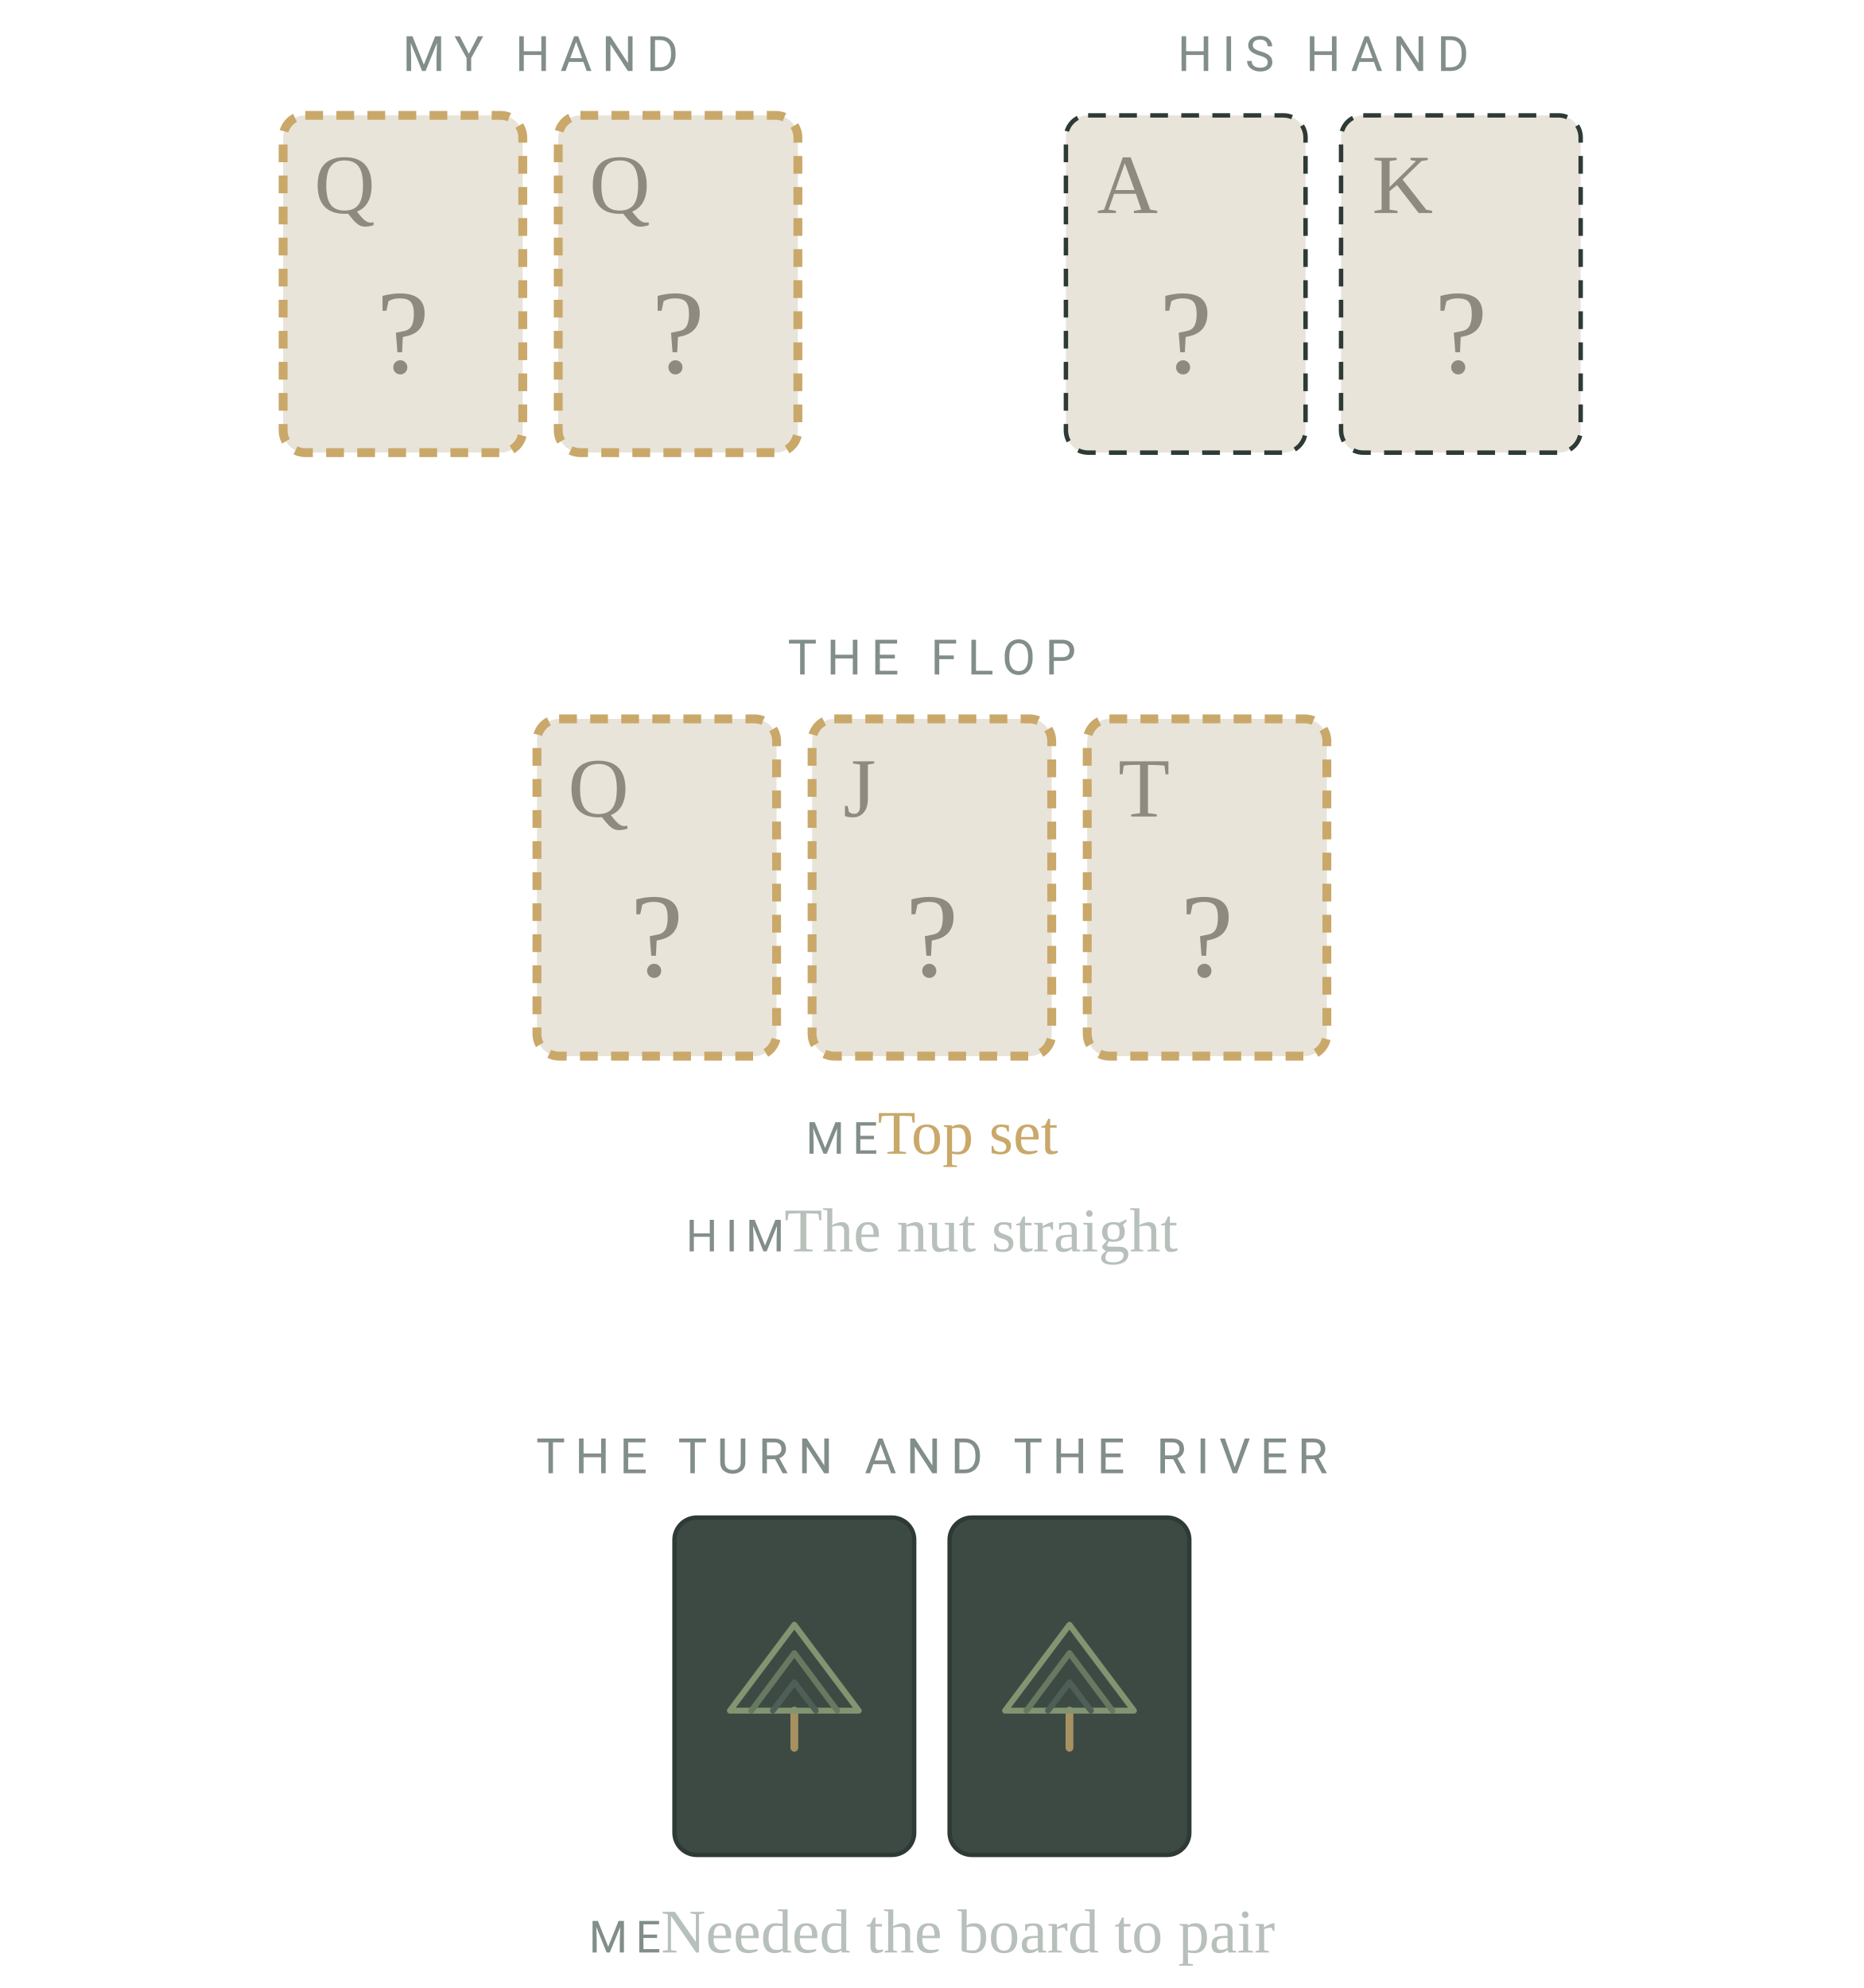
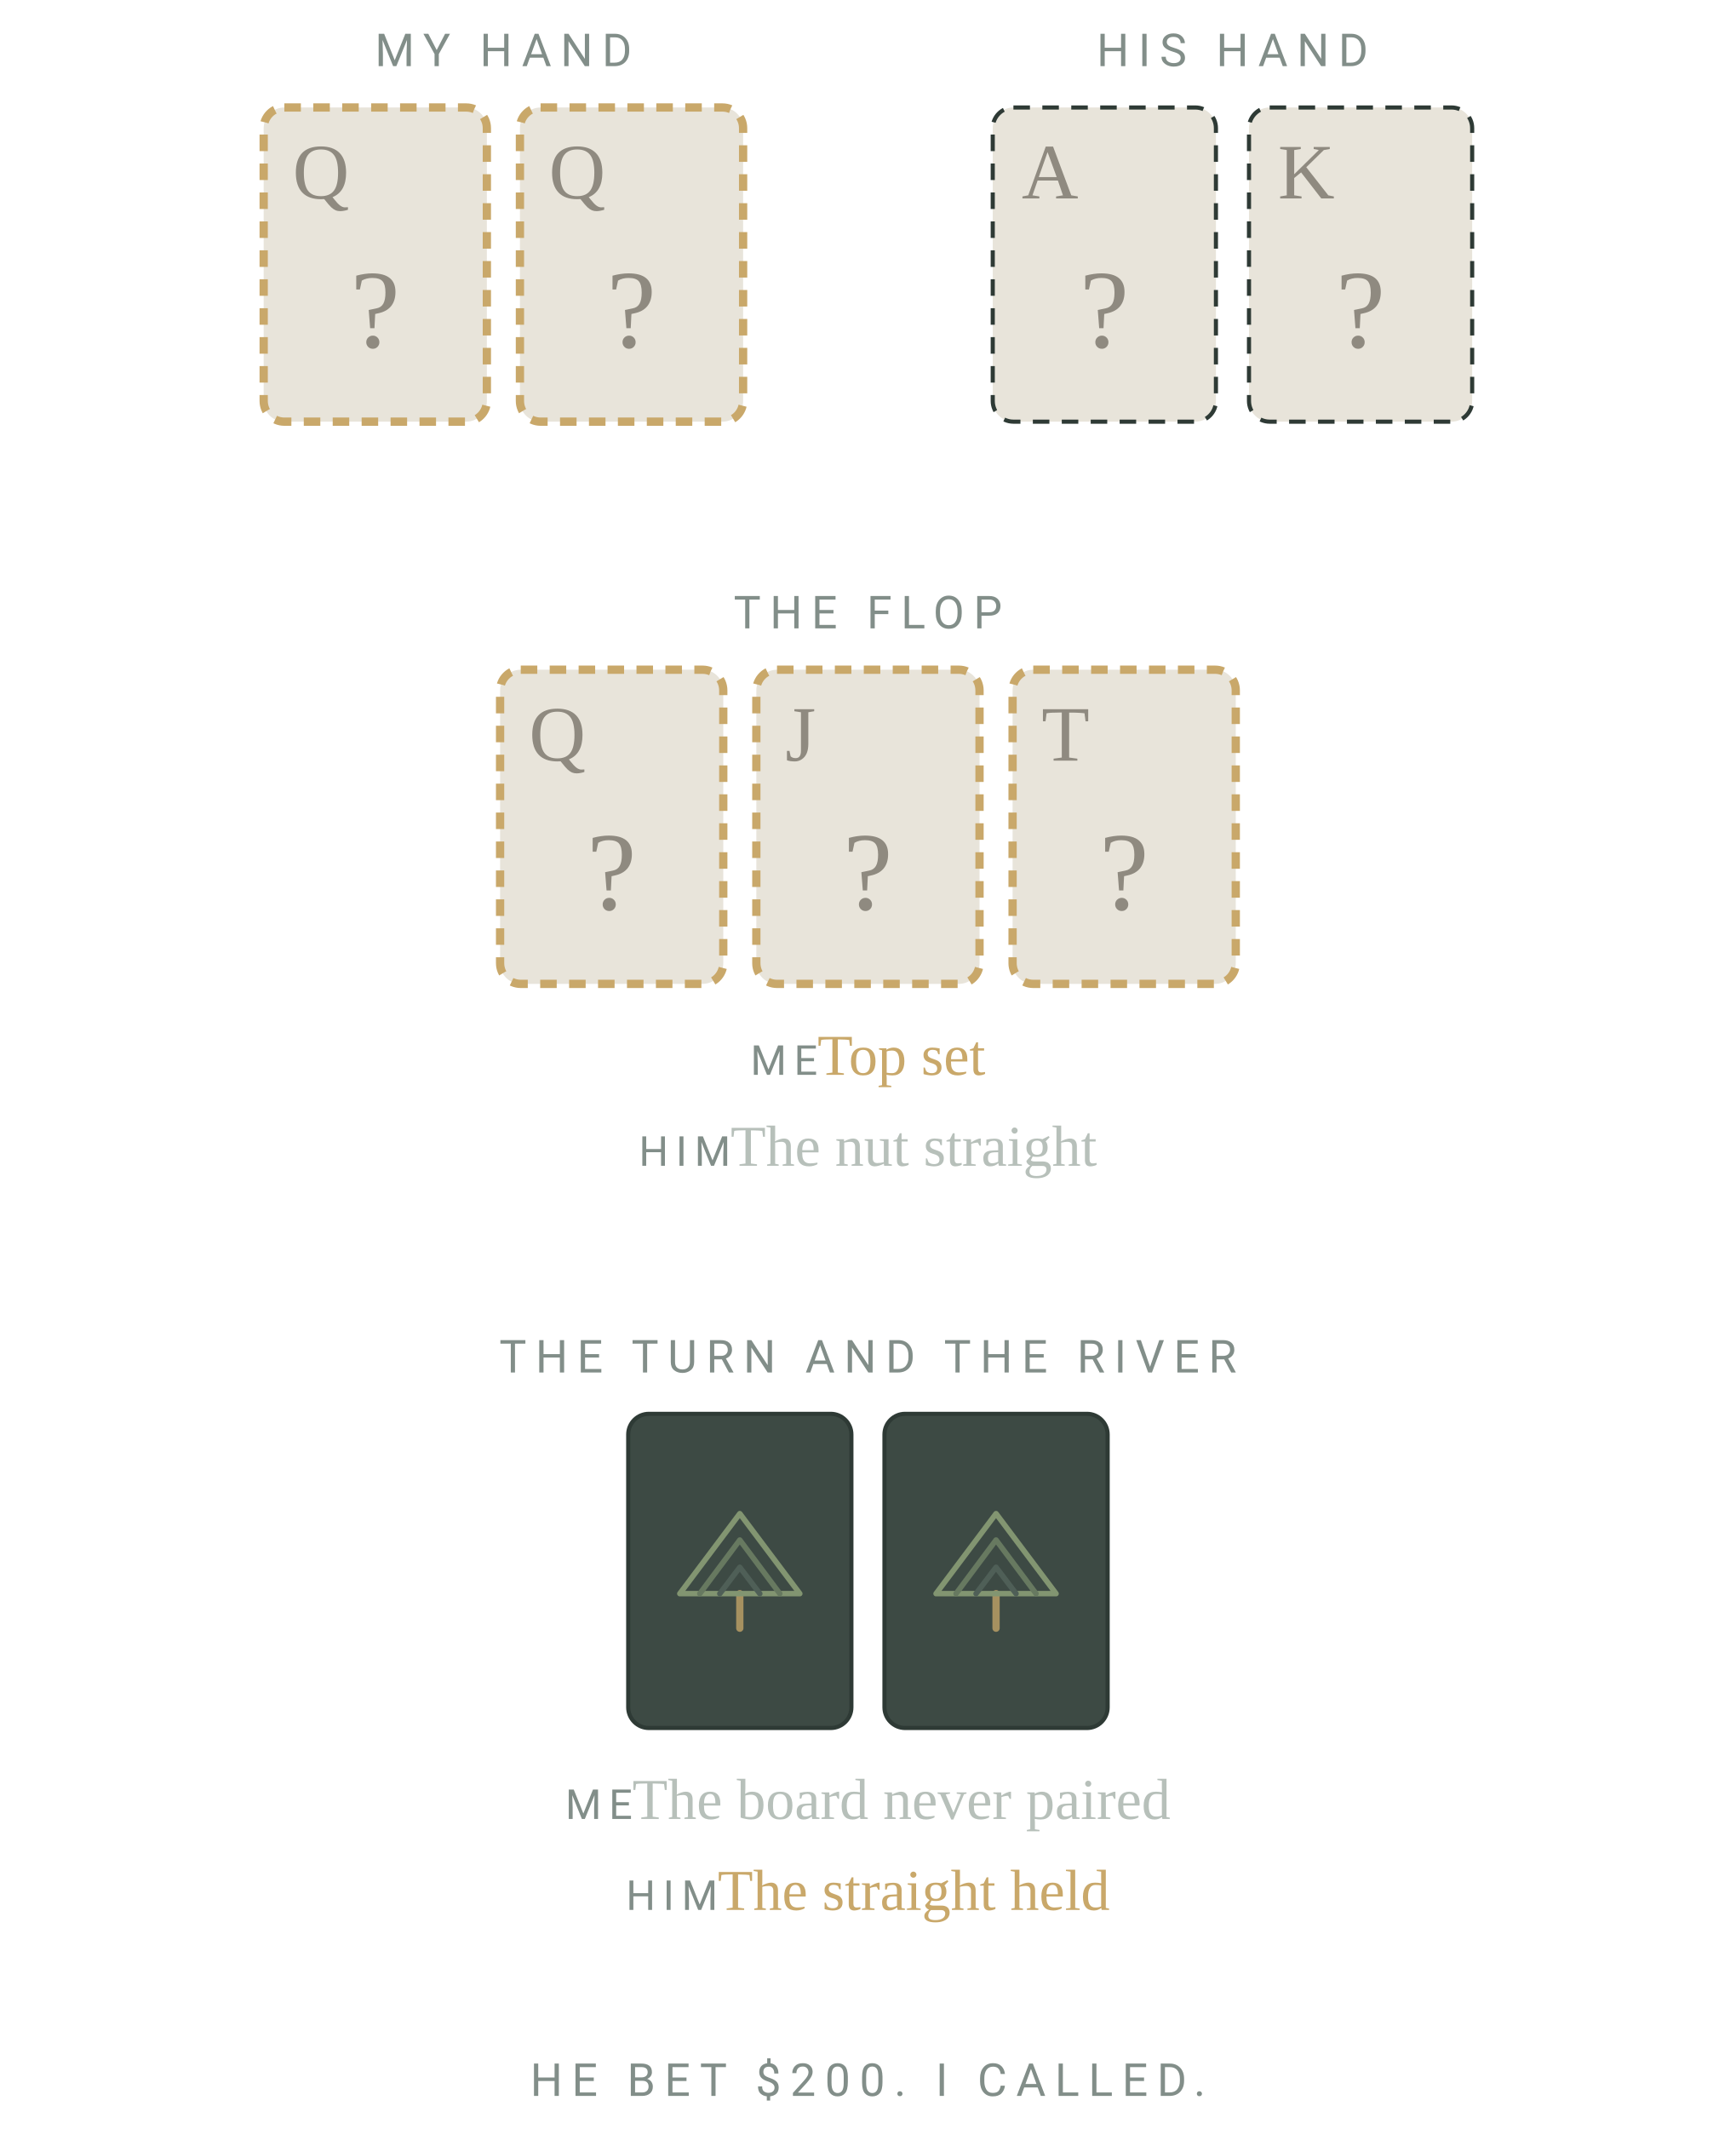
- <svg xmlns="http://www.w3.org/2000/svg" viewBox="0 0 420 448" role="img" aria-labelledby="set-into-broadway-title set-into-broadway-desc">
+ <svg xmlns="http://www.w3.org/2000/svg" viewBox="0 0 420 515" role="img" aria-labelledby="set-into-broadway-title set-into-broadway-desc">
  <text x="121.8" y="16" font-family="-apple-system,BlinkMacSystemFont,'Segoe UI',Roboto,'Liberation Sans',Arial,sans-serif" font-size="11" letter-spacing="2.2" text-anchor="middle" fill="#828e89">MY HAND</text>
  <g>
    <rect x="63.8" y="26" width="54" height="76" rx="5" fill="#e8e4da" stroke="#c9a86a" stroke-width="2" stroke-dasharray="4 3" />
    <text x="70.8" y="48" font-family="Georgia,'Times New Roman','Liberation Serif','Nimbus Roman',serif" font-size="19" fill="#8f8a80">Q</text>
    <text x="90.8" y="84" font-family="Georgia,'Times New Roman','Liberation Serif','Nimbus Roman',serif" font-size="27" text-anchor="middle" fill="#8f8a80">?</text>
  </g>
  <g>
    <rect x="125.8" y="26" width="54" height="76" rx="5" fill="#e8e4da" stroke="#c9a86a" stroke-width="2" stroke-dasharray="4 3" />
    <text x="132.8" y="48" font-family="Georgia,'Times New Roman','Liberation Serif','Nimbus Roman',serif" font-size="19" fill="#8f8a80">Q</text>
    <text x="152.8" y="84" font-family="Georgia,'Times New Roman','Liberation Serif','Nimbus Roman',serif" font-size="27" text-anchor="middle" fill="#8f8a80">?</text>
  </g>
  <text x="298.2" y="16" font-family="-apple-system,BlinkMacSystemFont,'Segoe UI',Roboto,'Liberation Sans',Arial,sans-serif" font-size="11" letter-spacing="2.2" text-anchor="middle" fill="#828e89">HIS HAND</text>
  <g>
    <rect x="240.2" y="26" width="54" height="76" rx="5" fill="#e8e4da" stroke="#2e3a35" stroke-width="1" stroke-dasharray="4 3" />
    <text x="247.2" y="48" font-family="Georgia,'Times New Roman','Liberation Serif','Nimbus Roman',serif" font-size="19" fill="#8f8a80">A</text>
    <text x="267.2" y="84" font-family="Georgia,'Times New Roman','Liberation Serif','Nimbus Roman',serif" font-size="27" text-anchor="middle" fill="#8f8a80">?</text>
  </g>
  <g>
    <rect x="302.2" y="26" width="54" height="76" rx="5" fill="#e8e4da" stroke="#2e3a35" stroke-width="1" stroke-dasharray="4 3" />
    <text x="309.2" y="48" font-family="Georgia,'Times New Roman','Liberation Serif','Nimbus Roman',serif" font-size="19" fill="#8f8a80">K</text>
    <text x="329.2" y="84" font-family="Georgia,'Times New Roman','Liberation Serif','Nimbus Roman',serif" font-size="27" text-anchor="middle" fill="#8f8a80">?</text>
  </g>
  <text x="210" y="152" font-family="-apple-system,BlinkMacSystemFont,'Segoe UI',Roboto,'Liberation Sans',Arial,sans-serif" font-size="11" letter-spacing="2.2" text-anchor="middle" fill="#828e89">THE FLOP</text>
  <g>
    <rect x="121" y="162" width="54" height="76" rx="5" fill="#e8e4da" stroke="#c9a86a" stroke-width="2" stroke-dasharray="4 3" />
    <text x="128" y="184" font-family="Georgia,'Times New Roman','Liberation Serif','Nimbus Roman',serif" font-size="19" fill="#8f8a80">Q</text>
    <text x="148" y="220" font-family="Georgia,'Times New Roman','Liberation Serif','Nimbus Roman',serif" font-size="27" text-anchor="middle" fill="#8f8a80">?</text>
  </g>
  <g>
    <rect x="183" y="162" width="54" height="76" rx="5" fill="#e8e4da" stroke="#c9a86a" stroke-width="2" stroke-dasharray="4 3" />
    <text x="190" y="184" font-family="Georgia,'Times New Roman','Liberation Serif','Nimbus Roman',serif" font-size="19" fill="#8f8a80">J</text>
    <text x="210" y="220" font-family="Georgia,'Times New Roman','Liberation Serif','Nimbus Roman',serif" font-size="27" text-anchor="middle" fill="#8f8a80">?</text>
  </g>
  <g>
    <rect x="245" y="162" width="54" height="76" rx="5" fill="#e8e4da" stroke="#c9a86a" stroke-width="2" stroke-dasharray="4 3" />
    <text x="252" y="184" font-family="Georgia,'Times New Roman','Liberation Serif','Nimbus Roman',serif" font-size="19" fill="#8f8a80">T</text>
    <text x="272" y="220" font-family="Georgia,'Times New Roman','Liberation Serif','Nimbus Roman',serif" font-size="27" text-anchor="middle" fill="#8f8a80">?</text>
  </g>
  <text x="210" y="260" text-anchor="middle" font-family="Georgia,'Times New Roman','Liberation Serif','Nimbus Roman',serif" font-size="14" fill="#c9a86a">
    <tspan font-family="-apple-system,BlinkMacSystemFont,'Segoe UI',Roboto,'Liberation Sans',Arial,sans-serif" font-size="10" letter-spacing="1.8" fill="#828e89">ME </tspan>Top set</text>
  <text x="210" y="282" text-anchor="middle" font-family="Georgia,'Times New Roman','Liberation Serif','Nimbus Roman',serif" font-size="14" fill="#b7c0ba">
    <tspan font-family="-apple-system,BlinkMacSystemFont,'Segoe UI',Roboto,'Liberation Sans',Arial,sans-serif" font-size="10" letter-spacing="1.8" fill="#828e89">HIM </tspan>The nut straight</text>
  <text x="210" y="332" font-family="-apple-system,BlinkMacSystemFont,'Segoe UI',Roboto,'Liberation Sans',Arial,sans-serif" font-size="11" letter-spacing="2.2" text-anchor="middle" fill="#828e89">THE TURN AND THE RIVER</text>
  <g>
    <rect x="152" y="342" width="54" height="76" rx="5" fill="#3d4a44" stroke="#2e3a35" stroke-width="1" />
    <g transform="translate(157 358) scale(0.22)" fill="none" stroke-linejoin="round" stroke-linecap="round" opacity="0.75">
      <path d="M100 125 L100 163" stroke="#c9a86a" stroke-width="8" />
      <path d="M34 125 L166 125 L100 37 Z" stroke="#9aae80" stroke-width="6" />
      <path d="M56 125 L100 66 L144 125" stroke="#75886a" stroke-width="6" />
      <path d="M78 125 L100 96 L122 125" stroke="#55665e" stroke-width="6" />
    </g>
  </g>
  <g>
    <rect x="214" y="342" width="54" height="76" rx="5" fill="#3d4a44" stroke="#2e3a35" stroke-width="1" />
    <g transform="translate(219 358) scale(0.22)" fill="none" stroke-linejoin="round" stroke-linecap="round" opacity="0.75">
      <path d="M100 125 L100 163" stroke="#c9a86a" stroke-width="8" />
      <path d="M34 125 L166 125 L100 37 Z" stroke="#9aae80" stroke-width="6" />
      <path d="M56 125 L100 66 L144 125" stroke="#75886a" stroke-width="6" />
      <path d="M78 125 L100 96 L122 125" stroke="#55665e" stroke-width="6" />
    </g>
  </g>
  <text x="210" y="440" text-anchor="middle" font-family="Georgia,'Times New Roman','Liberation Serif','Nimbus Roman',serif" font-size="14" fill="#b7c0ba">
-     <tspan font-family="-apple-system,BlinkMacSystemFont,'Segoe UI',Roboto,'Liberation Sans',Arial,sans-serif" font-size="10" letter-spacing="1.8" fill="#828e89">ME </tspan>Needed the board to pair</text>
+     <tspan font-family="-apple-system,BlinkMacSystemFont,'Segoe UI',Roboto,'Liberation Sans',Arial,sans-serif" font-size="10" letter-spacing="1.8" fill="#828e89">ME </tspan>The board never paired</text>
+   <text x="210" y="462" text-anchor="middle" font-family="Georgia,'Times New Roman','Liberation Serif','Nimbus Roman',serif" font-size="14" fill="#c9a86a">
+     <tspan font-family="-apple-system,BlinkMacSystemFont,'Segoe UI',Roboto,'Liberation Sans',Arial,sans-serif" font-size="10" letter-spacing="1.8" fill="#828e89">HIM </tspan>The straight held</text>
+   <text x="210" y="507" font-family="-apple-system,BlinkMacSystemFont,'Segoe UI',Roboto,'Liberation Sans',Arial,sans-serif" font-size="11" letter-spacing="2.2" text-anchor="middle" fill="#828e89">HE BET $200. I CALLED.</text>
</svg>
